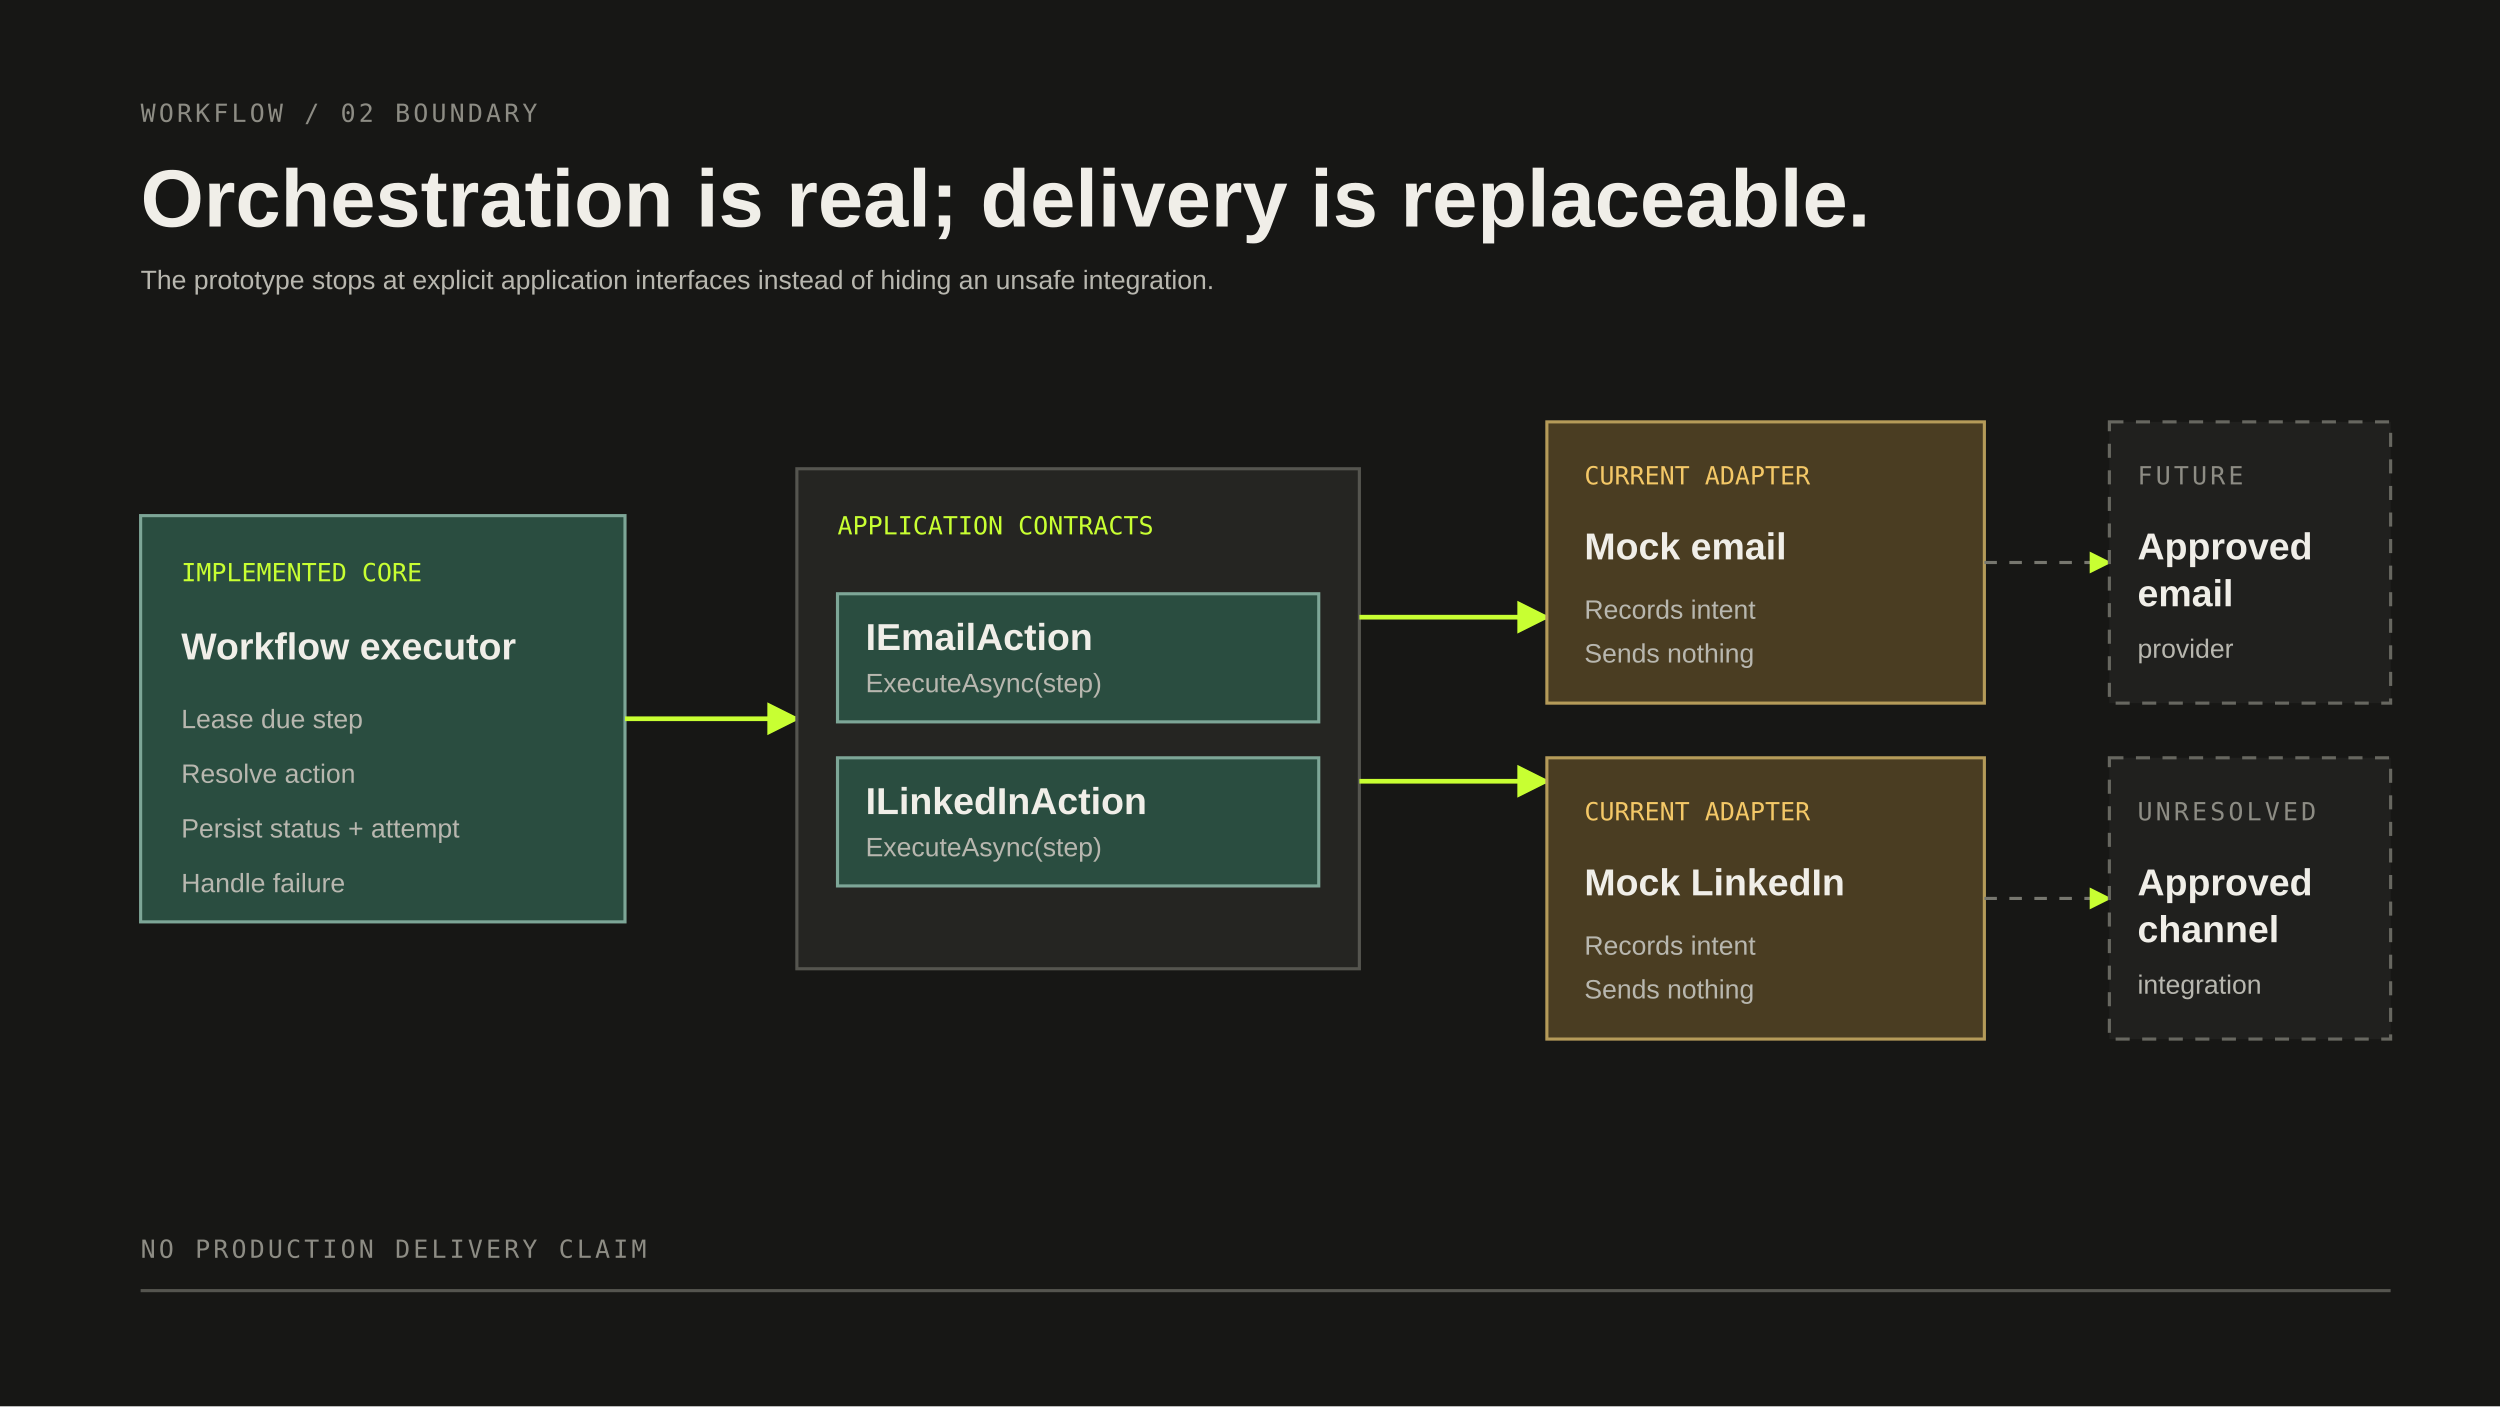
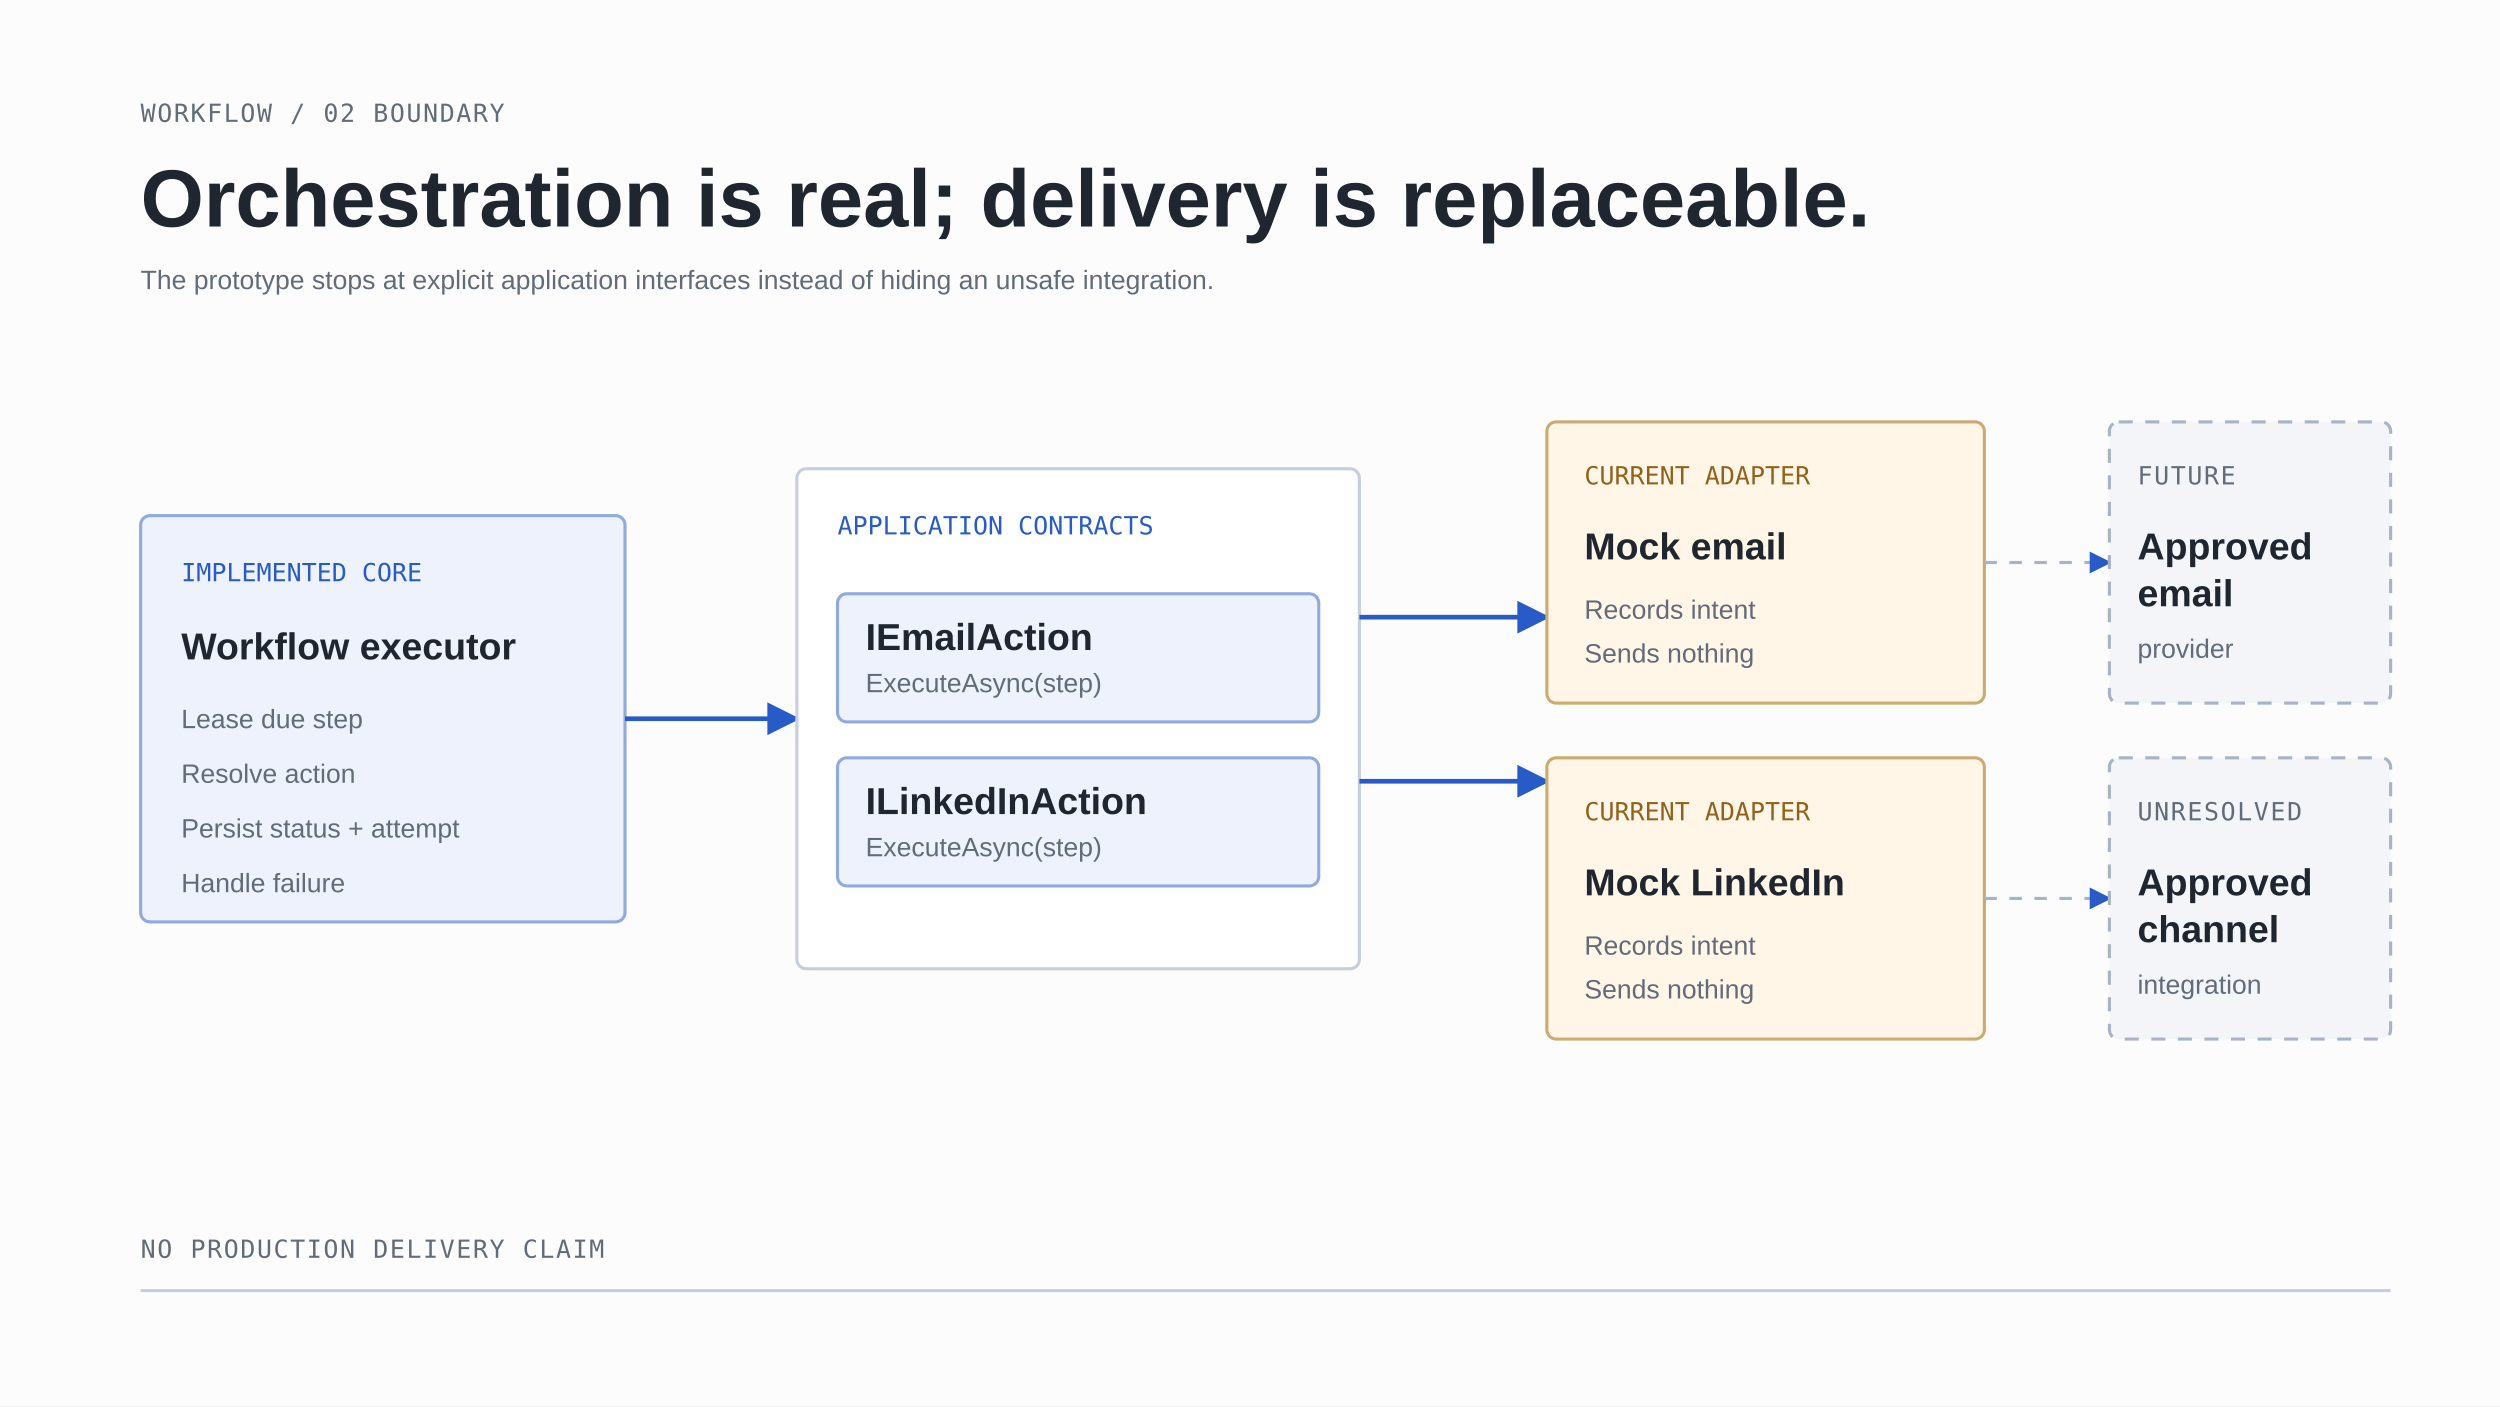
<svg xmlns="http://www.w3.org/2000/svg" viewBox="0 0 1600 900" role="img" aria-labelledby="title desc">
  <defs>
    <marker id="a" viewBox="0 0 10 10" refX="9" refY="5" markerWidth="7" markerHeight="7" orient="auto">
-       <path d="M0 0 10 5 0 10z" fill="#c8ff32" />
+       <path d="M0 0 10 5 0 10z" fill="#285bc5" />
    </marker>
-     <style>.bg{fill:#171715}.card{fill:#252522;stroke:#55554f;stroke-width:2}.core{fill:#2a4d40;stroke:#7da697;stroke-width:2}.mock{fill:#4a3d22;stroke:#b59b59;stroke-width:2}.future{fill:#20201e;stroke:#676760;stroke-width:2;stroke-dasharray:9 8}.title{fill:#f0eee8;font:600 52px Arial}.h{fill:#f0eee8;font:600 24px Arial}.copy{fill:#b8b7af;font:17px Arial}.mono{fill:#8d8c84;font:16px ui-monospace,monospace;letter-spacing:2px}.num{fill:#c8ff32;font:16px ui-monospace,monospace}.amber{fill:#f4c867;font:16px ui-monospace,monospace}.line{fill:none;stroke:#c8ff32;stroke-width:3;marker-end:url(#a)}.dash{fill:none;stroke:#77776f;stroke-width:2;stroke-dasharray:8 8;marker-end:url(#a)}</style>
+     <style>.bg{fill:#fcfcfd}.card{fill:#ffffff;stroke:#c6cedb;stroke-width:2}.core{fill:#edf2fc;stroke:#91aade;stroke-width:2}.mock{fill:#fff6e8;stroke:#ccab70;stroke-width:2}.future{fill:#f3f5f8;stroke:#a8b4c5;stroke-width:2;stroke-dasharray:9 8}.title{fill:#202630;font:600 52px Arial}.h{fill:#202630;font:600 24px Arial}.copy{fill:#626b78;font:17px Arial}.mono{fill:#626b78;font:16px 'SFMono-Regular',Consolas,monospace;letter-spacing:1px}.num{fill:#285bc5;font:16px 'SFMono-Regular',Consolas,monospace}.amber{fill:#93621a;font:16px 'SFMono-Regular',Consolas,monospace}.line{fill:none;stroke:#285bc5;stroke-width:3;marker-end:url(#a)}.dash{fill:none;stroke:#a8b4c5;stroke-width:2;stroke-dasharray:8 8;marker-end:url(#a)}</style>
  </defs>
  <rect class="bg" width="1600" height="900" />
  <text class="mono" x="90" y="78">WORKFLOW / 02 BOUNDARY</text>
  <text class="title" x="90" y="145">Orchestration is real; delivery is replaceable.</text>
  <text class="copy" x="90" y="185">The prototype stops at explicit application interfaces instead of hiding an unsafe integration.</text>
  <g transform="translate(90 330)">
-     <rect class="core" width="310" height="260" />
+     <rect rx="6" class="core" width="310" height="260" />
    <text class="num" x="26" y="42">IMPLEMENTED CORE</text>
    <text class="h" x="26" y="92">Workflow executor</text>
    <text class="copy" x="26" y="136">Lease due step</text>
    <text class="copy" x="26" y="171">Resolve action</text>
    <text class="copy" x="26" y="206">Persist status + attempt</text>
    <text class="copy" x="26" y="241">Handle failure</text>
  </g>
  <path class="line" d="M400 460H510" />
  <g transform="translate(510 300)">
-     <rect class="card" width="360" height="320" />
+     <rect rx="6" class="card" width="360" height="320" />
    <text class="num" x="26" y="42">APPLICATION CONTRACTS</text>
    <g transform="translate(26 80)">
-       <rect class="core" width="308" height="82" />
+       <rect rx="6" class="core" width="308" height="82" />
      <text class="h" x="18" y="36">IEmailAction</text>
      <text class="copy" x="18" y="63">ExecuteAsync(step)</text>
-       <rect class="core" y="105" width="308" height="82" />
+       <rect rx="6" class="core" y="105" width="308" height="82" />
      <text class="h" x="18" y="141">ILinkedInAction</text>
      <text class="copy" x="18" y="168">ExecuteAsync(step)</text>
    </g>
  </g>
  <path class="line" d="M870 395H990" />
  <path class="line" d="M870 500H990" />
  <g transform="translate(990 270)">
-     <rect class="mock" width="280" height="180" />
+     <rect rx="6" class="mock" width="280" height="180" />
    <text class="amber" x="24" y="40">CURRENT ADAPTER</text>
    <text class="h" x="24" y="88">Mock email</text>
    <text class="copy" x="24" y="126">Records intent</text>
    <text class="copy" x="24" y="154">Sends nothing</text>
  </g>
  <g transform="translate(990 485)">
-     <rect class="mock" width="280" height="180" />
+     <rect rx="6" class="mock" width="280" height="180" />
    <text class="amber" x="24" y="40">CURRENT ADAPTER</text>
    <text class="h" x="24" y="88">Mock LinkedIn</text>
    <text class="copy" x="24" y="126">Records intent</text>
    <text class="copy" x="24" y="154">Sends nothing</text>
  </g>
  <path class="dash" d="M1270 360H1350" />
  <path class="dash" d="M1270 575H1350" />
  <g transform="translate(1350 270)">
-     <rect class="future" width="180" height="180" />
+     <rect rx="6" class="future" width="180" height="180" />
    <text class="mono" x="18" y="40">FUTURE</text>
    <text class="h" x="18" y="88">Approved</text>
    <text class="h" x="18" y="118">email</text>
    <text class="copy" x="18" y="151">provider</text>
  </g>
  <g transform="translate(1350 485)">
-     <rect class="future" width="180" height="180" />
+     <rect rx="6" class="future" width="180" height="180" />
    <text class="mono" x="18" y="40">UNRESOLVED</text>
    <text class="h" x="18" y="88">Approved</text>
    <text class="h" x="18" y="118">channel</text>
    <text class="copy" x="18" y="151">integration</text>
  </g>
  <text class="mono" x="90" y="805">NO PRODUCTION DELIVERY CLAIM</text>
-   <rect x="90" y="825" width="1440" height="2" fill="#55554f" />
+   <rect x="90" y="825" width="1440" height="2" fill="#c6cedb" />
</svg>
